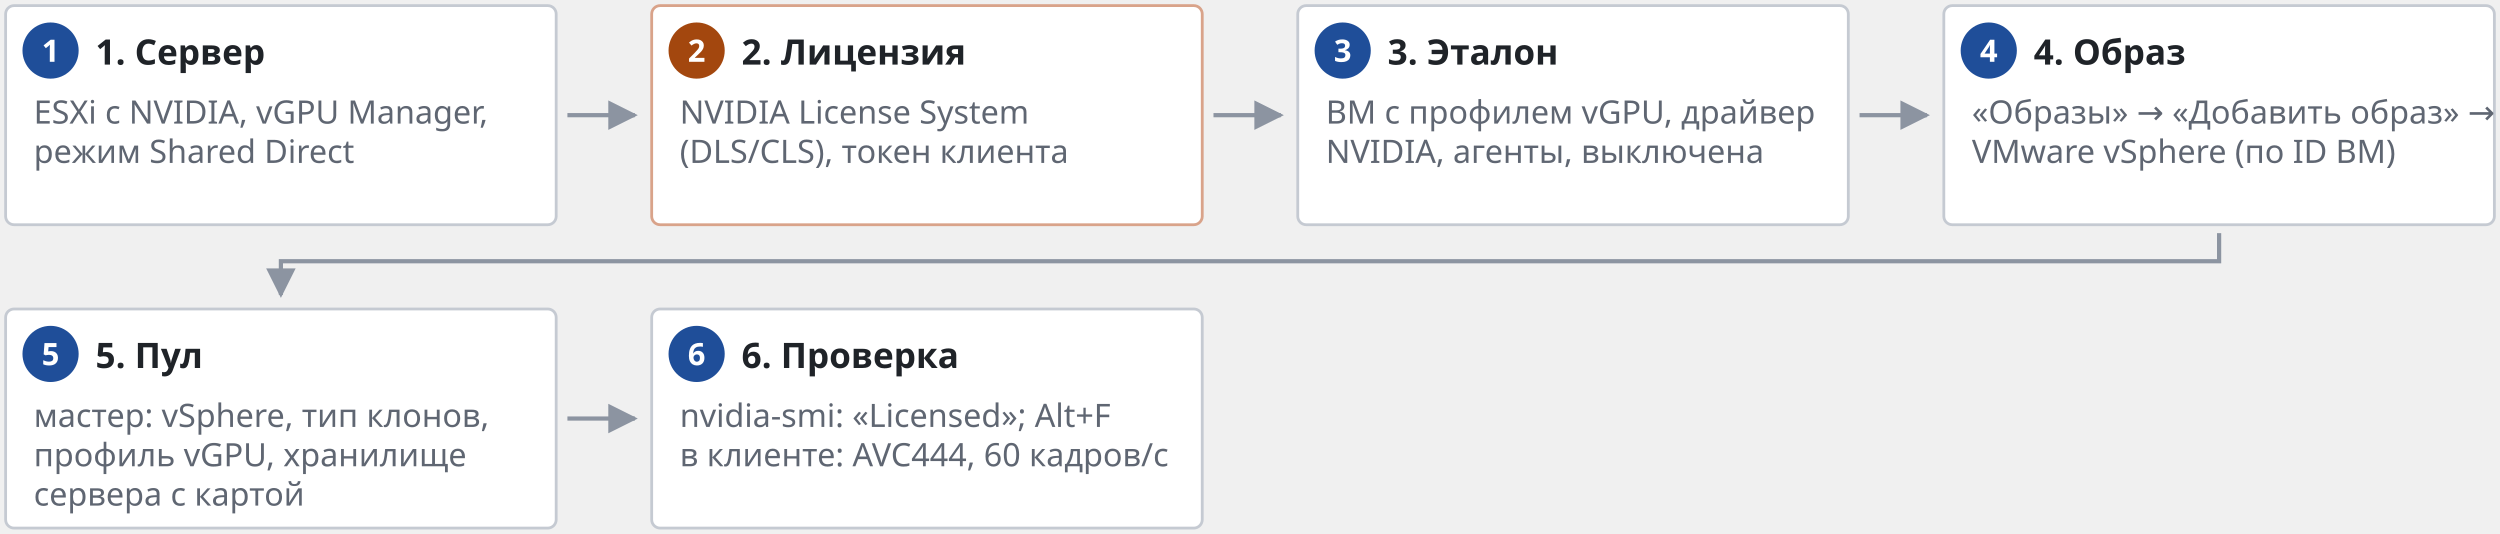
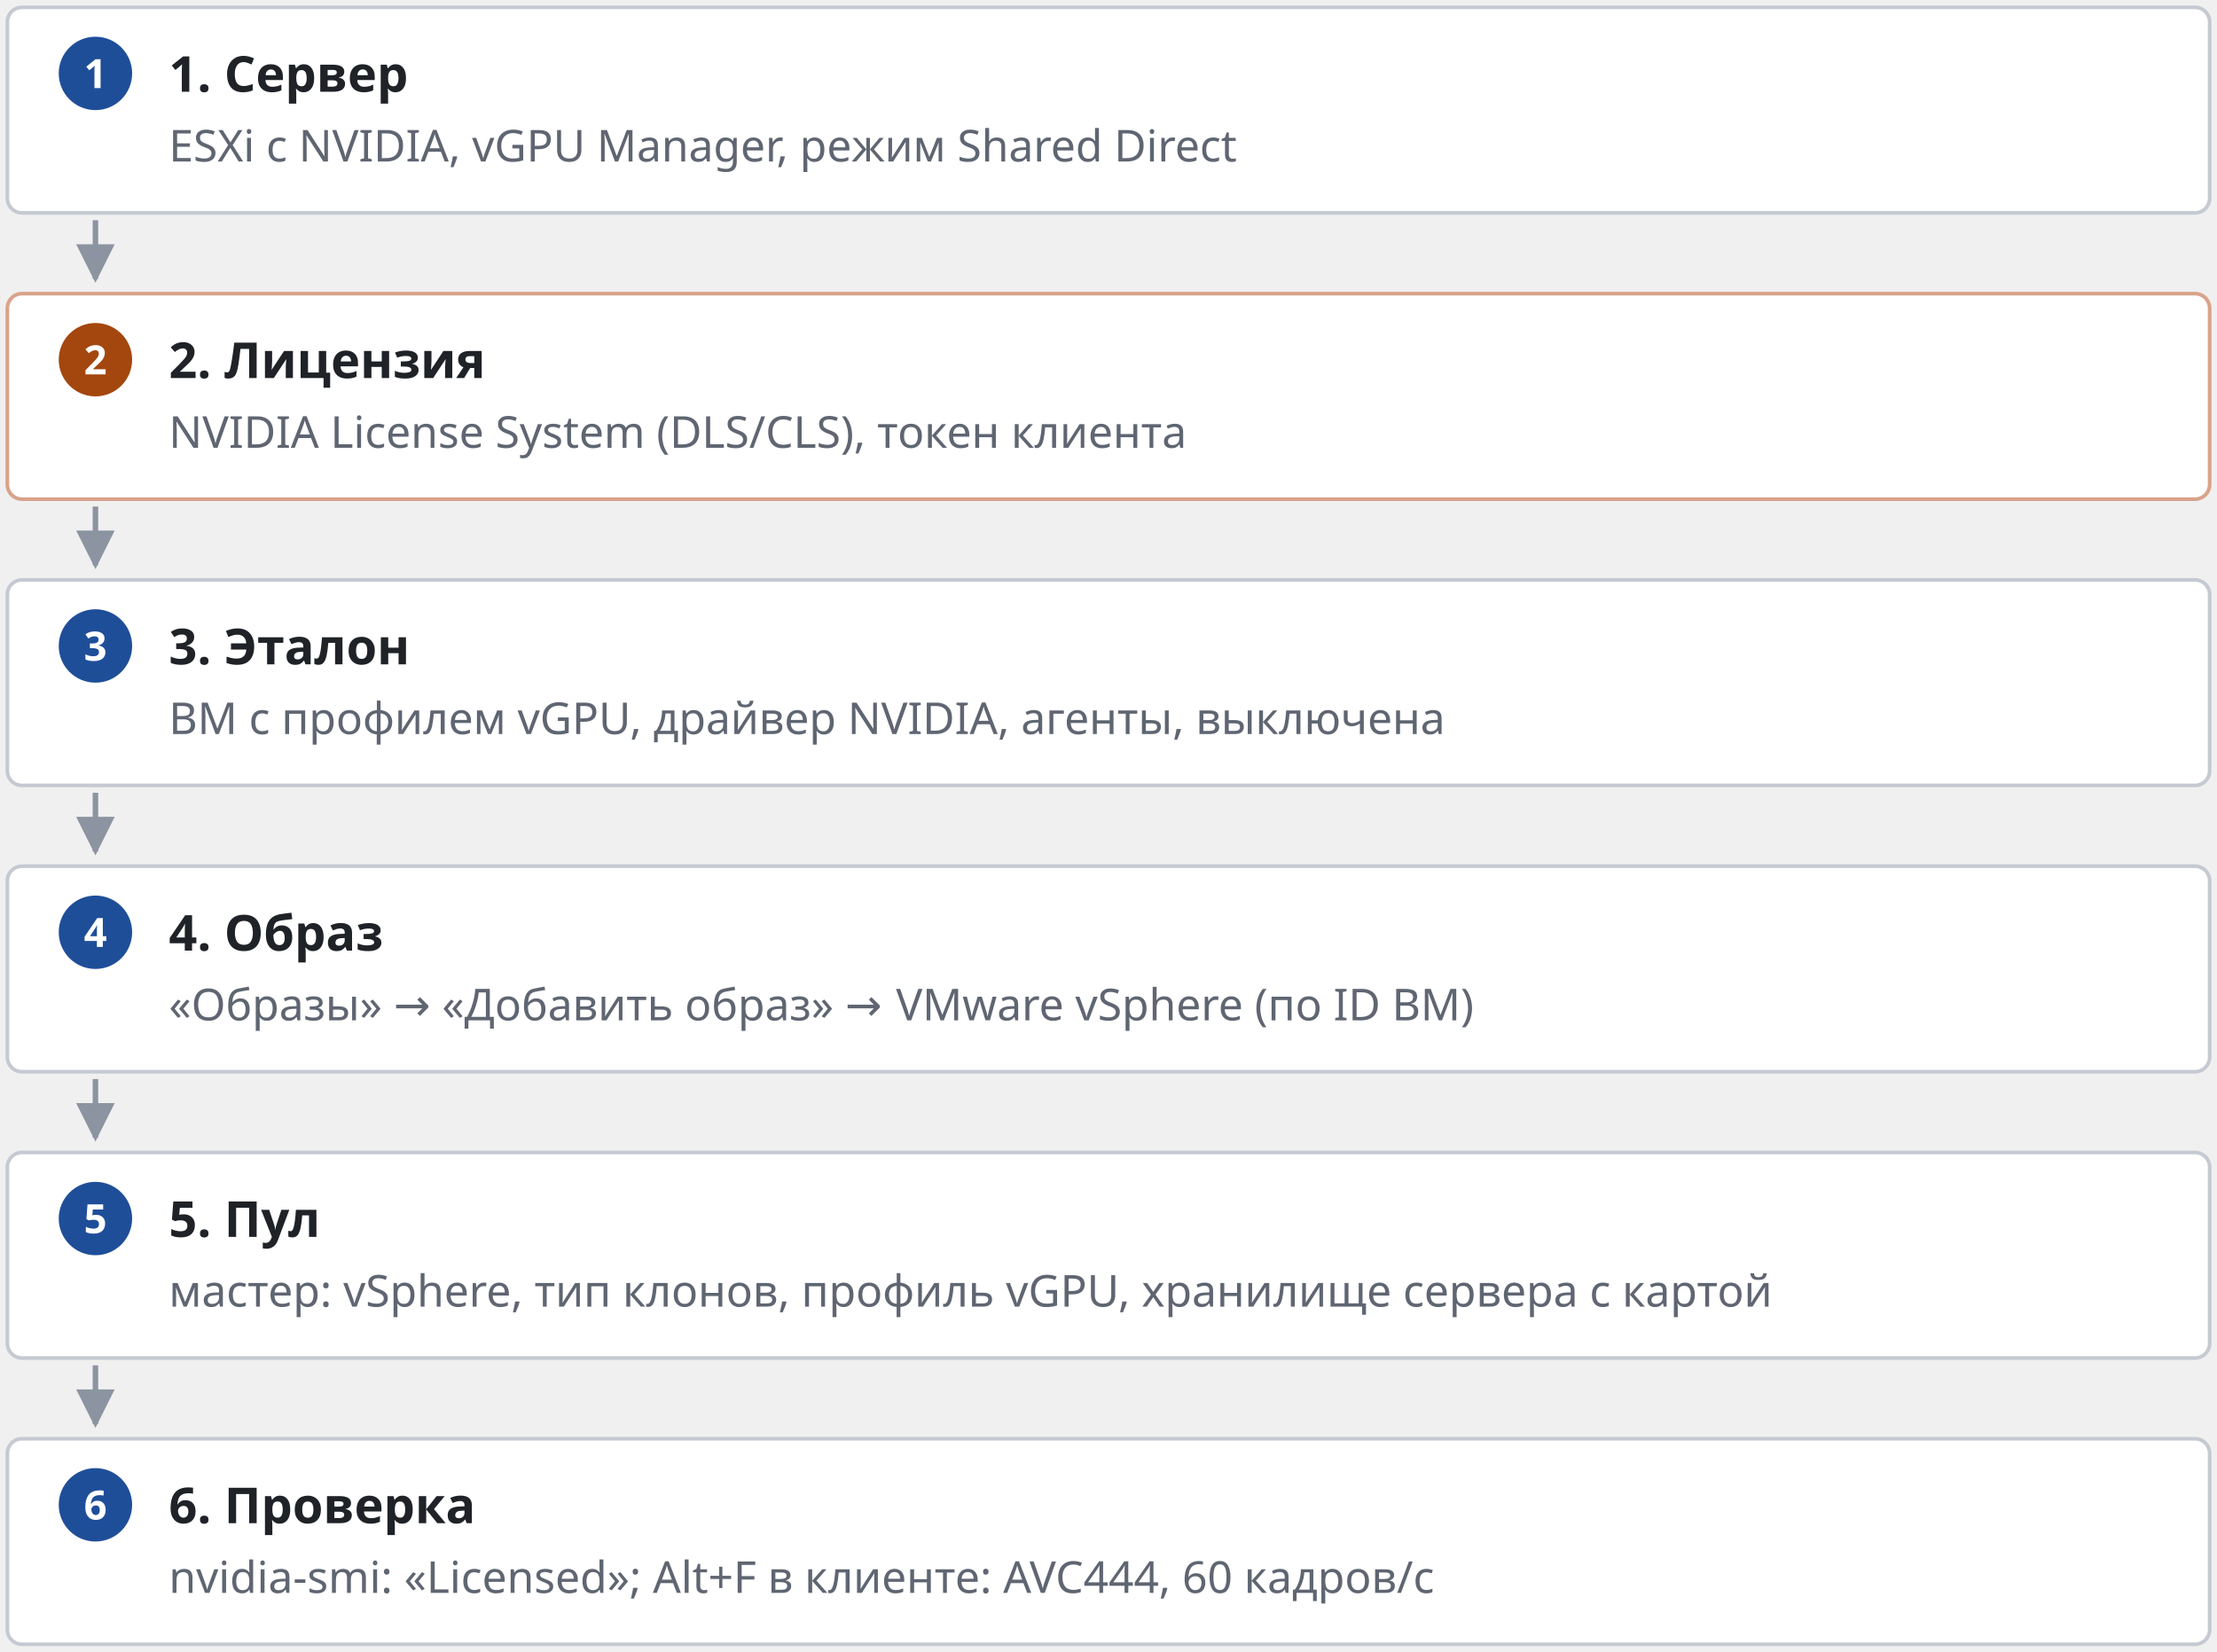
- <svg xmlns="http://www.w3.org/2000/svg" viewBox="0 0 890 190" width="100%" style="max-width:890px;font-family:IBM Plex Sans,sans-serif" role="img" aria-label="Схема: 6 шагов, они перечислены ниже">
+ <svg xmlns="http://www.w3.org/2000/svg" viewBox="0 0 604 450" width="100%" style="max-width:604px;font-family:IBM Plex Sans,sans-serif" role="img" aria-label="Схема: 6 шагов, они перечислены ниже">
  <defs>
    <marker id="ha" viewBox="0 0 10 10" refX="9" refY="5" markerWidth="7" markerHeight="7" orient="auto">
      <path d="M0,0 L10,5 L0,10 z" fill="#8C94A1" />
    </marker>
  </defs>
-   <rect x="2" y="2" width="196" height="78" rx="3" fill="#FFFFFF" stroke="#C5CAD2" />
-   <circle cx="18" cy="18" r="10" fill="#1F4E99" />
-   <text x="18" y="22" font-size="11" font-weight="600" fill="#fff" text-anchor="middle">1</text>
-   <text x="34" y="23" font-size="12.5" font-weight="600" fill="#1F2328">1. Сервер</text>
-   <text x="12" y="44" font-size="11.5" fill="#5F6672">ESXi с NVIDIA, vGPU Manager,</text>
-   <text x="12" y="58" font-size="11.5" fill="#5F6672">режим Shared Direct</text>
-   <path d="M202 41 h24" stroke="#8C94A1" stroke-width="1.5" marker-end="url(#ha)" />
-   <rect x="232" y="2" width="196" height="78" rx="3" fill="#FFFFFF" stroke="#D9A38A" />
-   <circle cx="248" cy="18" r="10" fill="#A3470E" />
-   <text x="248" y="22" font-size="11" font-weight="600" fill="#fff" text-anchor="middle">2</text>
-   <text x="264" y="23" font-size="12.5" font-weight="600" fill="#1F2328">2. Лицензия</text>
-   <text x="242" y="44" font-size="11.5" fill="#5F6672">NVIDIA License System</text>
-   <text x="242" y="58" font-size="11.5" fill="#5F6672">(DLS/CLS), токен клиента</text>
-   <path d="M432 41 h24" stroke="#8C94A1" stroke-width="1.5" marker-end="url(#ha)" />
-   <rect x="462" y="2" width="196" height="78" rx="3" fill="#FFFFFF" stroke="#C5CAD2" />
-   <circle cx="478" cy="18" r="10" fill="#1F4E99" />
-   <text x="478" y="22" font-size="11" font-weight="600" fill="#fff" text-anchor="middle">3</text>
-   <text x="494" y="23" font-size="12.5" font-weight="600" fill="#1F2328">3. Эталон</text>
-   <text x="472" y="44" font-size="11.5" fill="#5F6672">ВМ с профилем vGPU, драйвер</text>
-   <text x="472" y="58" font-size="11.5" fill="#5F6672">NVIDIA, агенты, выключена</text>
-   <path d="M662 41 h24" stroke="#8C94A1" stroke-width="1.5" marker-end="url(#ha)" />
-   <rect x="692" y="2" width="196" height="78" rx="3" fill="#FFFFFF" stroke="#C5CAD2" />
-   <circle cx="708" cy="18" r="10" fill="#1F4E99" />
-   <text x="708" y="22" font-size="11" font-weight="600" fill="#fff" text-anchor="middle">4</text>
-   <text x="724" y="23" font-size="12.5" font-weight="600" fill="#1F2328">4. Образ</text>
-   <text x="702" y="44" font-size="11.5" fill="#5F6672">«Образы» → «Добавить образ» →</text>
-   <text x="702" y="58" font-size="11.5" fill="#5F6672">VMware vSphere (по ID ВМ)</text>
-   <path d="M790 83 v10 H100 v12" fill="none" stroke="#8C94A1" stroke-width="1.5" marker-end="url(#ha)" />
-   <rect x="2" y="110" width="196" height="78" rx="3" fill="#FFFFFF" stroke="#C5CAD2" />
-   <circle cx="18" cy="126" r="10" fill="#1F4E99" />
-   <text x="18" y="130" font-size="11" font-weight="600" fill="#fff" text-anchor="middle">5</text>
-   <text x="34" y="131" font-size="12.5" font-weight="600" fill="#1F2328">5. Пул</text>
-   <text x="12" y="152" font-size="11.5" fill="#5F6672">мастер: vSphere, тип клонов,</text>
-   <text x="12" y="166" font-size="11.5" fill="#5F6672">профиль vGPU, хранилище</text>
-   <text x="12" y="180" font-size="11.5" fill="#5F6672">сервера с картой</text>
-   <path d="M202 149 h24" stroke="#8C94A1" stroke-width="1.5" marker-end="url(#ha)" />
-   <rect x="232" y="110" width="196" height="78" rx="3" fill="#FFFFFF" stroke="#C5CAD2" />
-   <circle cx="248" cy="126" r="10" fill="#1F4E99" />
-   <text x="248" y="130" font-size="11" font-weight="600" fill="#fff" text-anchor="middle">6</text>
-   <text x="264" y="131" font-size="12.5" font-weight="600" fill="#1F2328">6. Проверка</text>
-   <text x="242" y="152" font-size="11.5" fill="#5F6672">nvidia-smi: «Licensed»; Alt+F</text>
-   <text x="242" y="166" font-size="11.5" fill="#5F6672">в клиенте: AVC444, 60 кадров/с</text>
+   <rect x="2" y="2" width="600" height="56" rx="4" fill="#FFFFFF" stroke="#C5CAD2" />
+   <circle cx="26" cy="20" r="10" fill="#1F4E99" />
+   <text x="26" y="24" font-size="11" font-weight="600" fill="#fff" text-anchor="middle">1</text>
+   <text x="46" y="25" font-size="13.5" font-weight="600" fill="#1F2328">1. Сервер</text>
+   <text x="46" y="44" font-size="12" fill="#5F6672">ESXi с NVIDIA, vGPU Manager, режим Shared Direct</text>
+   <path d="M26 60 v16" stroke="#8C94A1" stroke-width="1.5" marker-end="url(#ha)" />
+   <rect x="2" y="80" width="600" height="56" rx="4" fill="#FFFFFF" stroke="#D9A38A" />
+   <circle cx="26" cy="98" r="10" fill="#A3470E" />
+   <text x="26" y="102" font-size="11" font-weight="600" fill="#fff" text-anchor="middle">2</text>
+   <text x="46" y="103" font-size="13.5" font-weight="600" fill="#1F2328">2. Лицензия</text>
+   <text x="46" y="122" font-size="12" fill="#5F6672">NVIDIA License System (DLS/CLS), токен клиента</text>
+   <path d="M26 138 v16" stroke="#8C94A1" stroke-width="1.5" marker-end="url(#ha)" />
+   <rect x="2" y="158" width="600" height="56" rx="4" fill="#FFFFFF" stroke="#C5CAD2" />
+   <circle cx="26" cy="176" r="10" fill="#1F4E99" />
+   <text x="26" y="180" font-size="11" font-weight="600" fill="#fff" text-anchor="middle">3</text>
+   <text x="46" y="181" font-size="13.5" font-weight="600" fill="#1F2328">3. Эталон</text>
+   <text x="46" y="200" font-size="12" fill="#5F6672">ВМ с профилем vGPU, драйвер NVIDIA, агенты, выключена</text>
+   <path d="M26 216 v16" stroke="#8C94A1" stroke-width="1.5" marker-end="url(#ha)" />
+   <rect x="2" y="236" width="600" height="56" rx="4" fill="#FFFFFF" stroke="#C5CAD2" />
+   <circle cx="26" cy="254" r="10" fill="#1F4E99" />
+   <text x="26" y="258" font-size="11" font-weight="600" fill="#fff" text-anchor="middle">4</text>
+   <text x="46" y="259" font-size="13.5" font-weight="600" fill="#1F2328">4. Образ</text>
+   <text x="46" y="278" font-size="12" fill="#5F6672">«Образы» → «Добавить образ» → VMware vSphere (по ID ВМ)</text>
+   <path d="M26 294 v16" stroke="#8C94A1" stroke-width="1.5" marker-end="url(#ha)" />
+   <rect x="2" y="314" width="600" height="56" rx="4" fill="#FFFFFF" stroke="#C5CAD2" />
+   <circle cx="26" cy="332" r="10" fill="#1F4E99" />
+   <text x="26" y="336" font-size="11" font-weight="600" fill="#fff" text-anchor="middle">5</text>
+   <text x="46" y="337" font-size="13.5" font-weight="600" fill="#1F2328">5. Пул</text>
+   <text x="46" y="356" font-size="12" fill="#5F6672">мастер: vSphere, тип клонов, профиль vGPU, хранилище сервера с картой</text>
+   <path d="M26 372 v16" stroke="#8C94A1" stroke-width="1.5" marker-end="url(#ha)" />
+   <rect x="2" y="392" width="600" height="56" rx="4" fill="#FFFFFF" stroke="#C5CAD2" />
+   <circle cx="26" cy="410" r="10" fill="#1F4E99" />
+   <text x="26" y="414" font-size="11" font-weight="600" fill="#fff" text-anchor="middle">6</text>
+   <text x="46" y="415" font-size="13.5" font-weight="600" fill="#1F2328">6. Проверка</text>
+   <text x="46" y="434" font-size="12" fill="#5F6672">nvidia-smi: «Licensed»; Alt+F в клиенте: AVC444, 60 кадров/с</text>
</svg>
